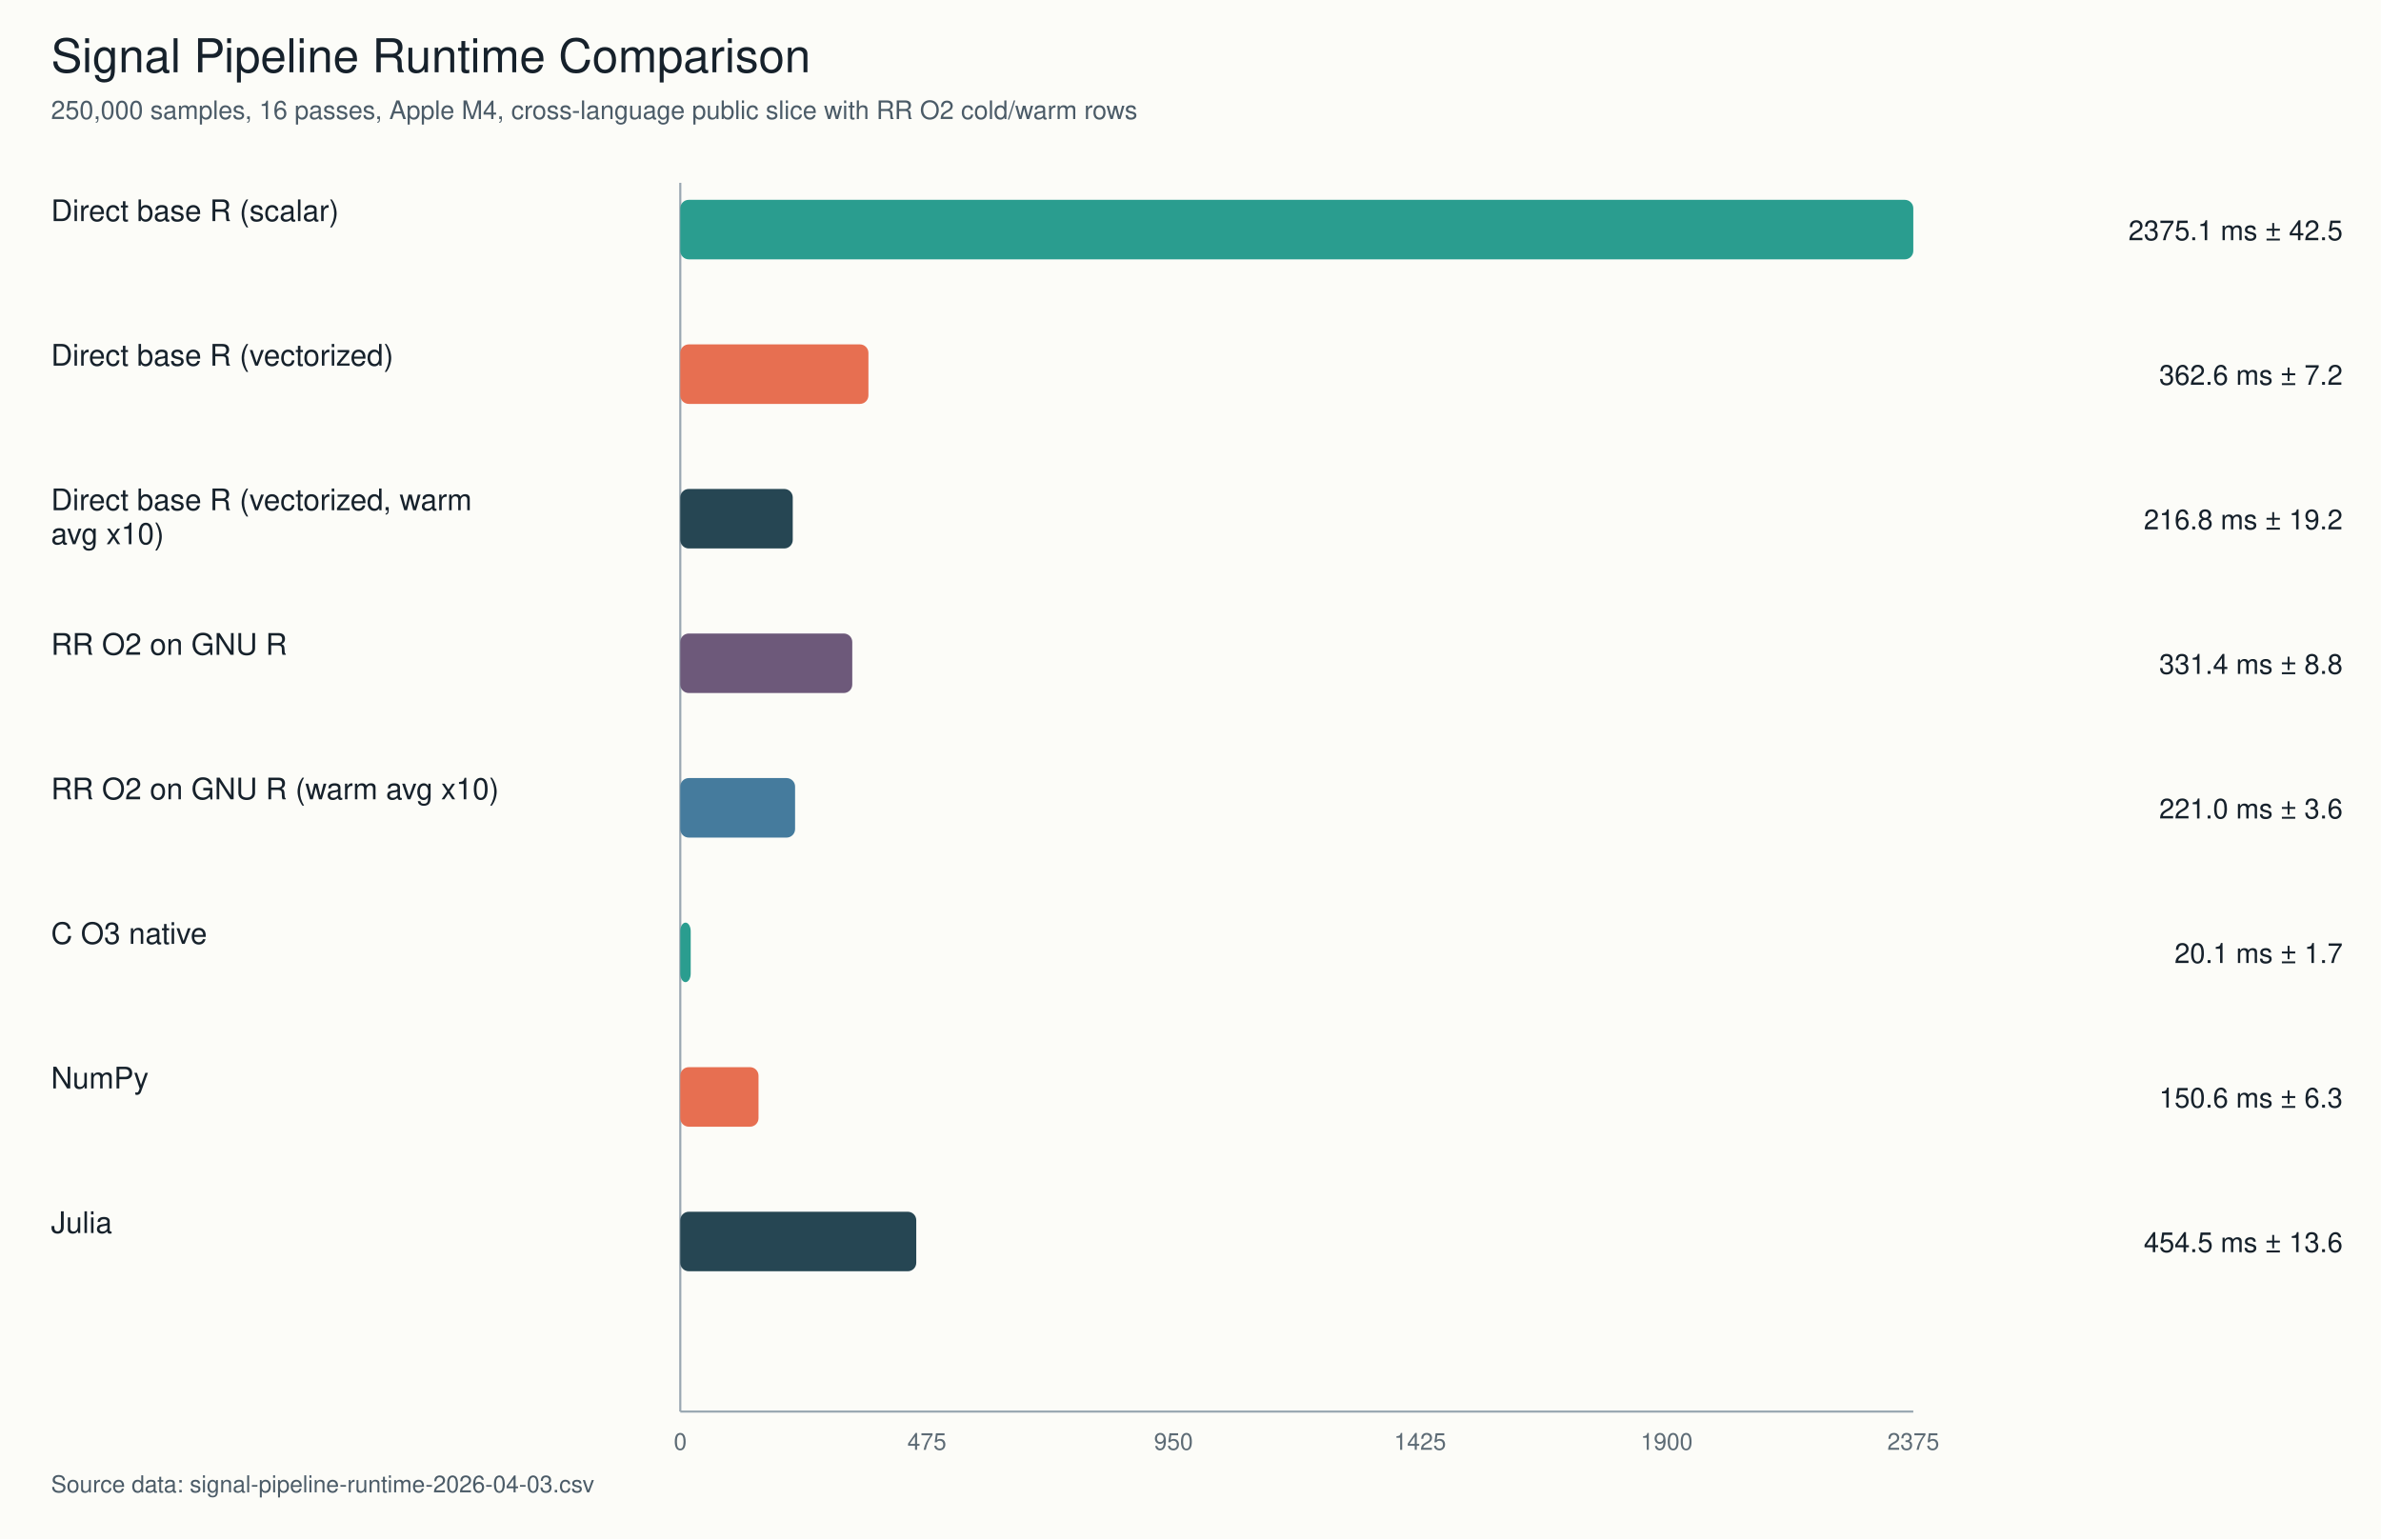
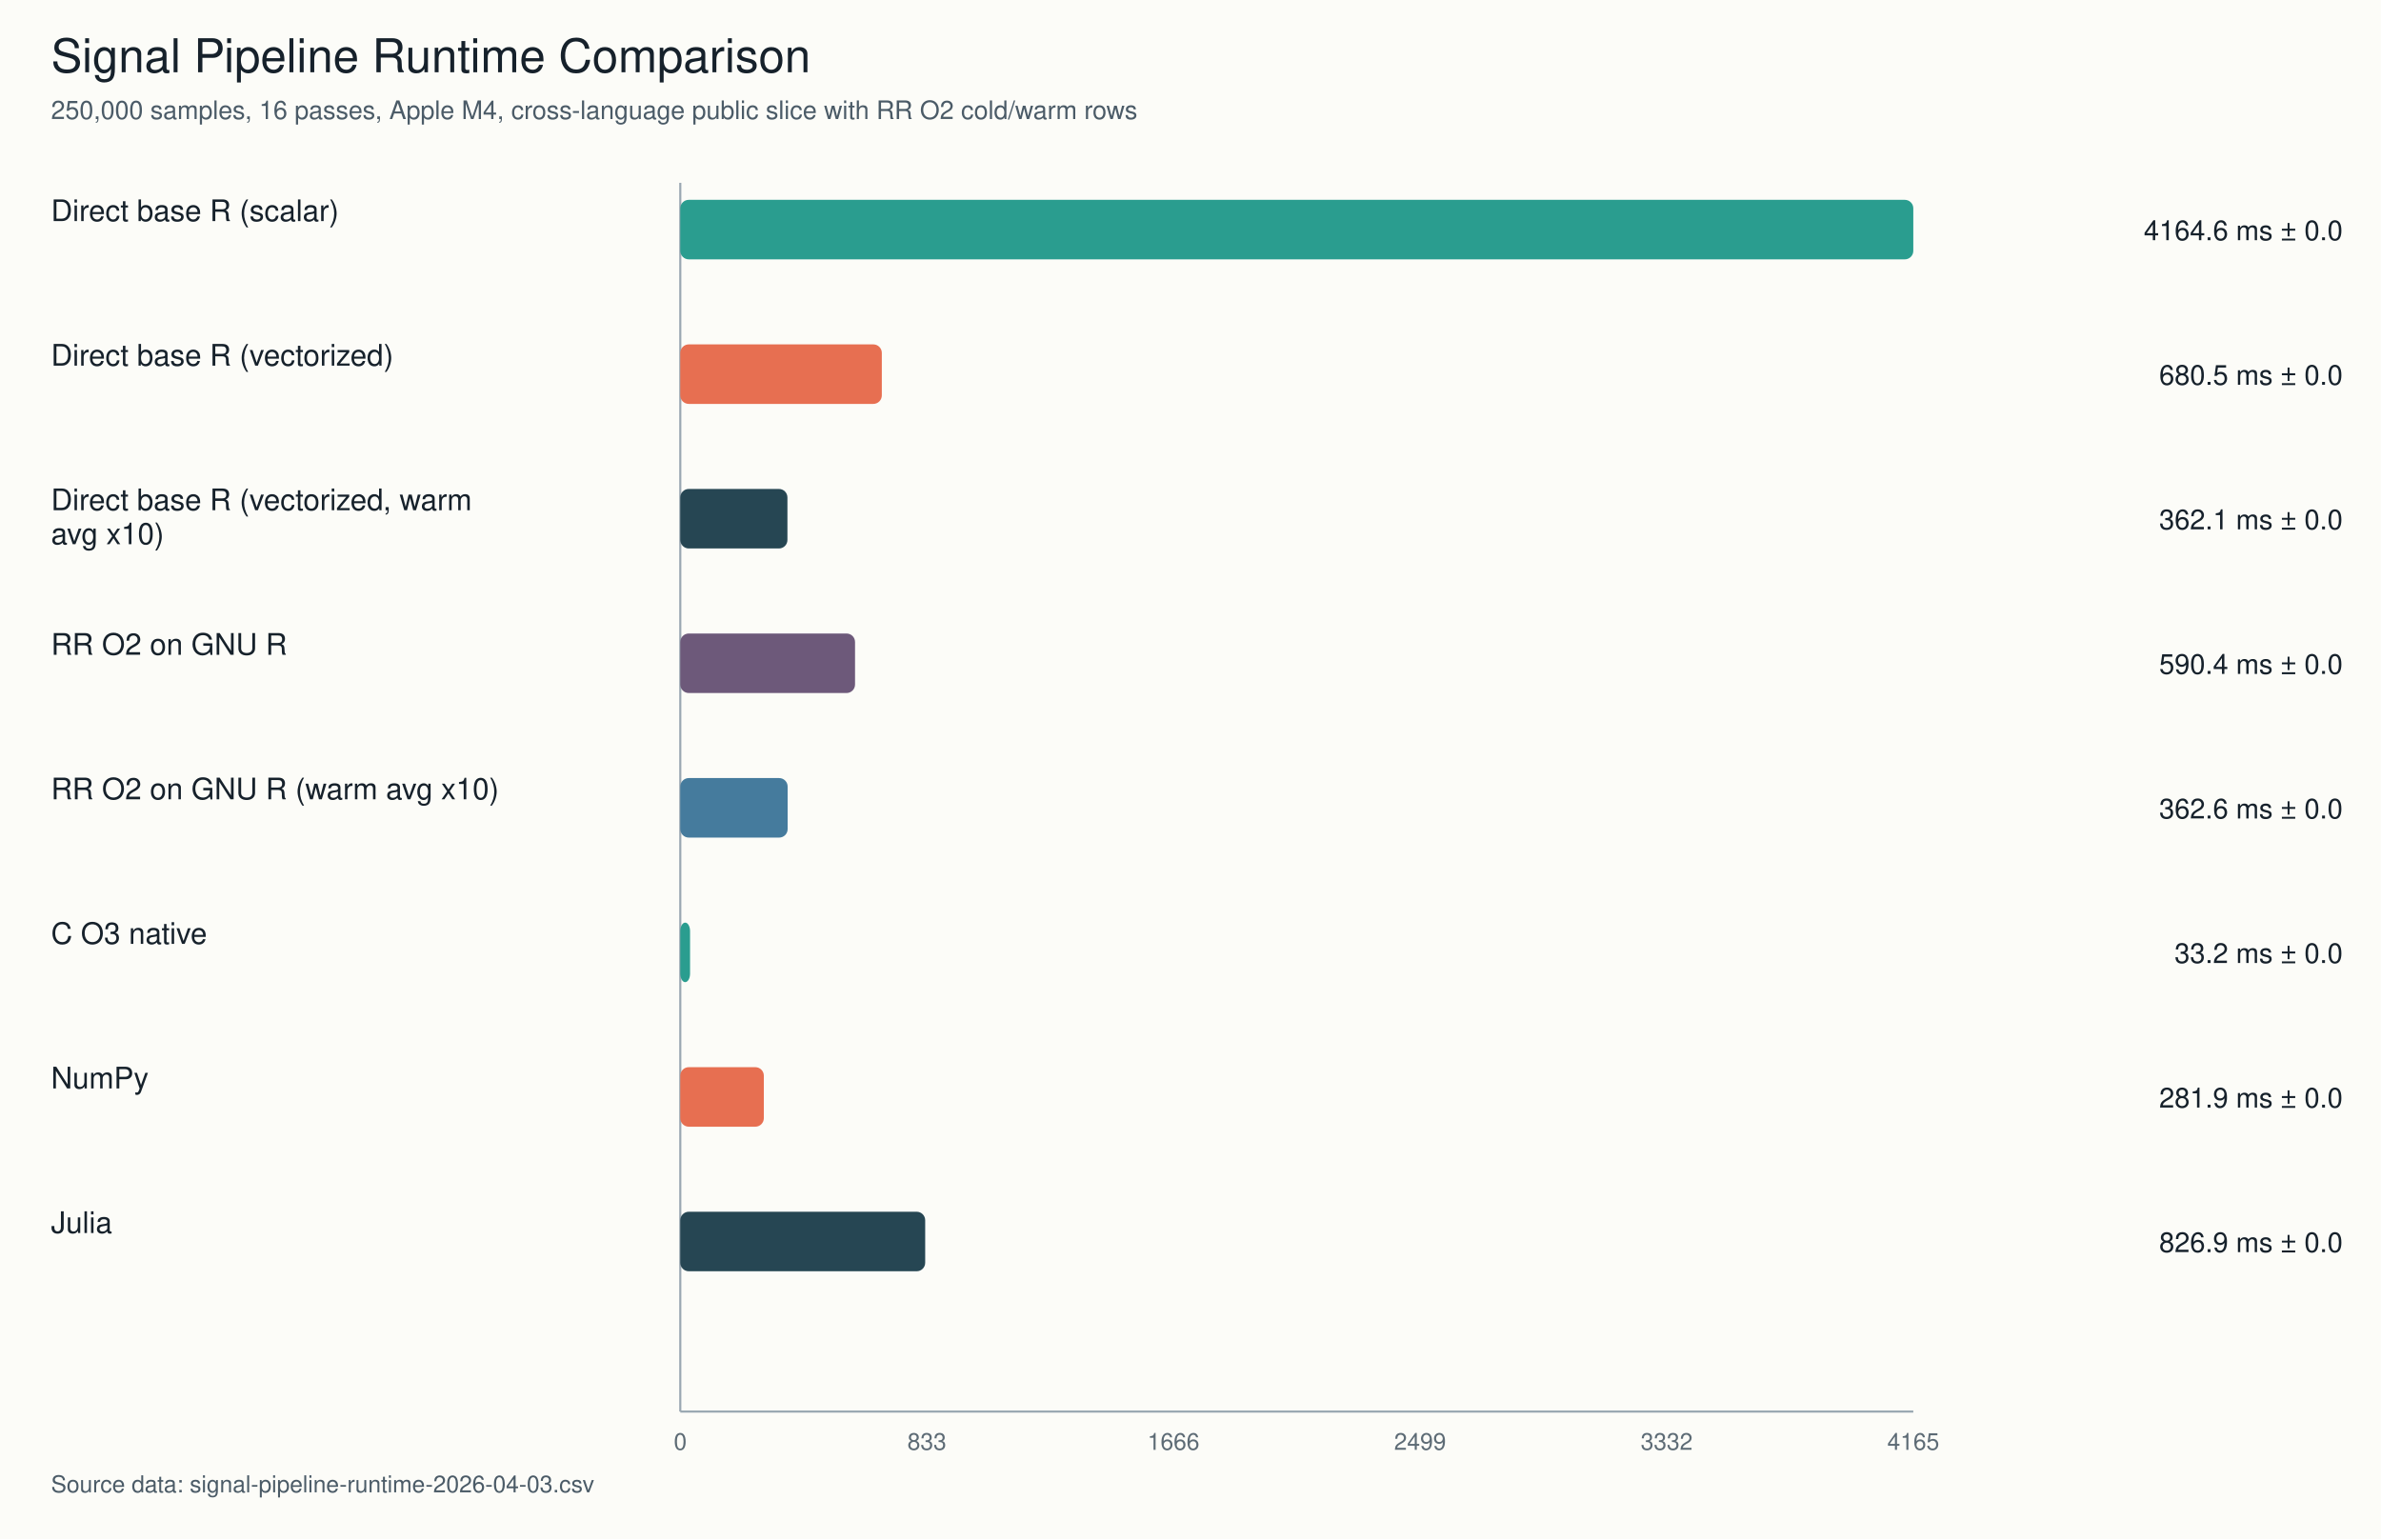
<svg xmlns="http://www.w3.org/2000/svg" width="1120" height="724" viewBox="0 0 1120 724" role="img" aria-labelledby="title desc">
  <rect width="1120" height="724" fill="#fcfcf8" />
  <text x="24" y="34" font-family="Helvetica, Arial, sans-serif" font-size="22" fill="#16212b">Signal Pipeline Runtime Comparison</text>
  <text x="24" y="56" font-family="Helvetica, Arial, sans-serif" font-size="12" fill="#4b5b67">250,000 samples, 16 passes, Apple M4, cross-language public slice with RR O2 cold/warm rows</text>
  <line x1="320" y1="86" x2="320" y2="664" stroke="#9aa8b2" stroke-width="1" />
  <line x1="320" y1="664" x2="900" y2="664" stroke="#9aa8b2" stroke-width="1" />
  <g font-family="Helvetica, Arial, sans-serif" font-size="11" fill="#5d6b75">
    <text x="320" y="682" text-anchor="middle">0</text>
-     <text x="436" y="682" text-anchor="middle">475</text>
-     <text x="552" y="682" text-anchor="middle">950</text>
-     <text x="668" y="682" text-anchor="middle">1425</text>
-     <text x="784" y="682" text-anchor="middle">1900</text>
-     <text x="900" y="682" text-anchor="middle">2375</text>
+     <text x="436" y="682" text-anchor="middle">833</text>
+     <text x="552" y="682" text-anchor="middle">1666</text>
+     <text x="668" y="682" text-anchor="middle">2499</text>
+     <text x="784" y="682" text-anchor="middle">3332</text>
+     <text x="900" y="682" text-anchor="middle">4165</text>
  </g>
  <g font-family="Helvetica, Arial, sans-serif" font-size="14" fill="#16212b">
    <text x="24" y="104">Direct base R (scalar)</text>
    <text x="24" y="172">Direct base R (vectorized)</text>
    <text x="24" y="240">
      <tspan x="24" dy="0">Direct base R (vectorized, warm</tspan>
      <tspan x="24" dy="16">avg x10)</tspan>
    </text>
    <text x="24" y="308">RR O2 on GNU R</text>
    <text x="24" y="376">RR O2 on GNU R (warm avg x10)</text>
    <text x="24" y="444">C O3 native</text>
    <text x="24" y="512">NumPy</text>
    <text x="24" y="580">Julia</text>
  </g>
  <rect x="320" y="94" width="580.0" height="28" fill="#2a9d8f" rx="4" />
-   <text x="1102.0" y="113" text-anchor="end" font-family="Helvetica, Arial, sans-serif" font-size="13" fill="#16212b">2375.1 ms ± 42.5</text>
-   <rect x="320" y="162" width="88.5" height="28" fill="#e76f51" rx="4" />
-   <text x="1102.0" y="181" text-anchor="end" font-family="Helvetica, Arial, sans-serif" font-size="13" fill="#16212b">362.6 ms ± 7.2</text>
-   <rect x="320" y="230" width="52.9" height="28" fill="#264653" rx="4" />
-   <text x="1102.0" y="249" text-anchor="end" font-family="Helvetica, Arial, sans-serif" font-size="13" fill="#16212b">216.8 ms ± 19.2</text>
-   <rect x="320" y="298" width="80.9" height="28" fill="#6d597a" rx="4" />
-   <text x="1102.0" y="317" text-anchor="end" font-family="Helvetica, Arial, sans-serif" font-size="13" fill="#16212b">331.4 ms ± 8.8</text>
-   <rect x="320" y="366" width="54.0" height="28" fill="#457b9d" rx="4" />
-   <text x="1102.0" y="385" text-anchor="end" font-family="Helvetica, Arial, sans-serif" font-size="13" fill="#16212b">221.0 ms ± 3.6</text>
-   <rect x="320" y="434" width="4.9" height="28" fill="#2a9d8f" rx="4" />
-   <text x="1102.0" y="453" text-anchor="end" font-family="Helvetica, Arial, sans-serif" font-size="13" fill="#16212b">20.1 ms ± 1.7</text>
-   <rect x="320" y="502" width="36.8" height="28" fill="#e76f51" rx="4" />
-   <text x="1102.0" y="521" text-anchor="end" font-family="Helvetica, Arial, sans-serif" font-size="13" fill="#16212b">150.6 ms ± 6.3</text>
-   <rect x="320" y="570" width="111.0" height="28" fill="#264653" rx="4" />
-   <text x="1102.0" y="589" text-anchor="end" font-family="Helvetica, Arial, sans-serif" font-size="13" fill="#16212b">454.5 ms ± 13.6</text>
+   <text x="1102.0" y="113" text-anchor="end" font-family="Helvetica, Arial, sans-serif" font-size="13" fill="#16212b">4164.6 ms ± 0.0</text>
+   <rect x="320" y="162" width="94.8" height="28" fill="#e76f51" rx="4" />
+   <text x="1102.0" y="181" text-anchor="end" font-family="Helvetica, Arial, sans-serif" font-size="13" fill="#16212b">680.5 ms ± 0.0</text>
+   <rect x="320" y="230" width="50.4" height="28" fill="#264653" rx="4" />
+   <text x="1102.0" y="249" text-anchor="end" font-family="Helvetica, Arial, sans-serif" font-size="13" fill="#16212b">362.1 ms ± 0.0</text>
+   <rect x="320" y="298" width="82.2" height="28" fill="#6d597a" rx="4" />
+   <text x="1102.0" y="317" text-anchor="end" font-family="Helvetica, Arial, sans-serif" font-size="13" fill="#16212b">590.4 ms ± 0.0</text>
+   <rect x="320" y="366" width="50.5" height="28" fill="#457b9d" rx="4" />
+   <text x="1102.0" y="385" text-anchor="end" font-family="Helvetica, Arial, sans-serif" font-size="13" fill="#16212b">362.6 ms ± 0.0</text>
+   <rect x="320" y="434" width="4.6" height="28" fill="#2a9d8f" rx="4" />
+   <text x="1102.0" y="453" text-anchor="end" font-family="Helvetica, Arial, sans-serif" font-size="13" fill="#16212b">33.2 ms ± 0.0</text>
+   <rect x="320" y="502" width="39.3" height="28" fill="#e76f51" rx="4" />
+   <text x="1102.0" y="521" text-anchor="end" font-family="Helvetica, Arial, sans-serif" font-size="13" fill="#16212b">281.9 ms ± 0.0</text>
+   <rect x="320" y="570" width="115.2" height="28" fill="#264653" rx="4" />
+   <text x="1102.0" y="589" text-anchor="end" font-family="Helvetica, Arial, sans-serif" font-size="13" fill="#16212b">826.9 ms ± 0.0</text>
  <g font-family="Helvetica, Arial, sans-serif" font-size="11" fill="#4b5b67">
    <text x="24" y="702">Source data: signal-pipeline-runtime-2026-04-03.csv</text>
  </g>
</svg>
